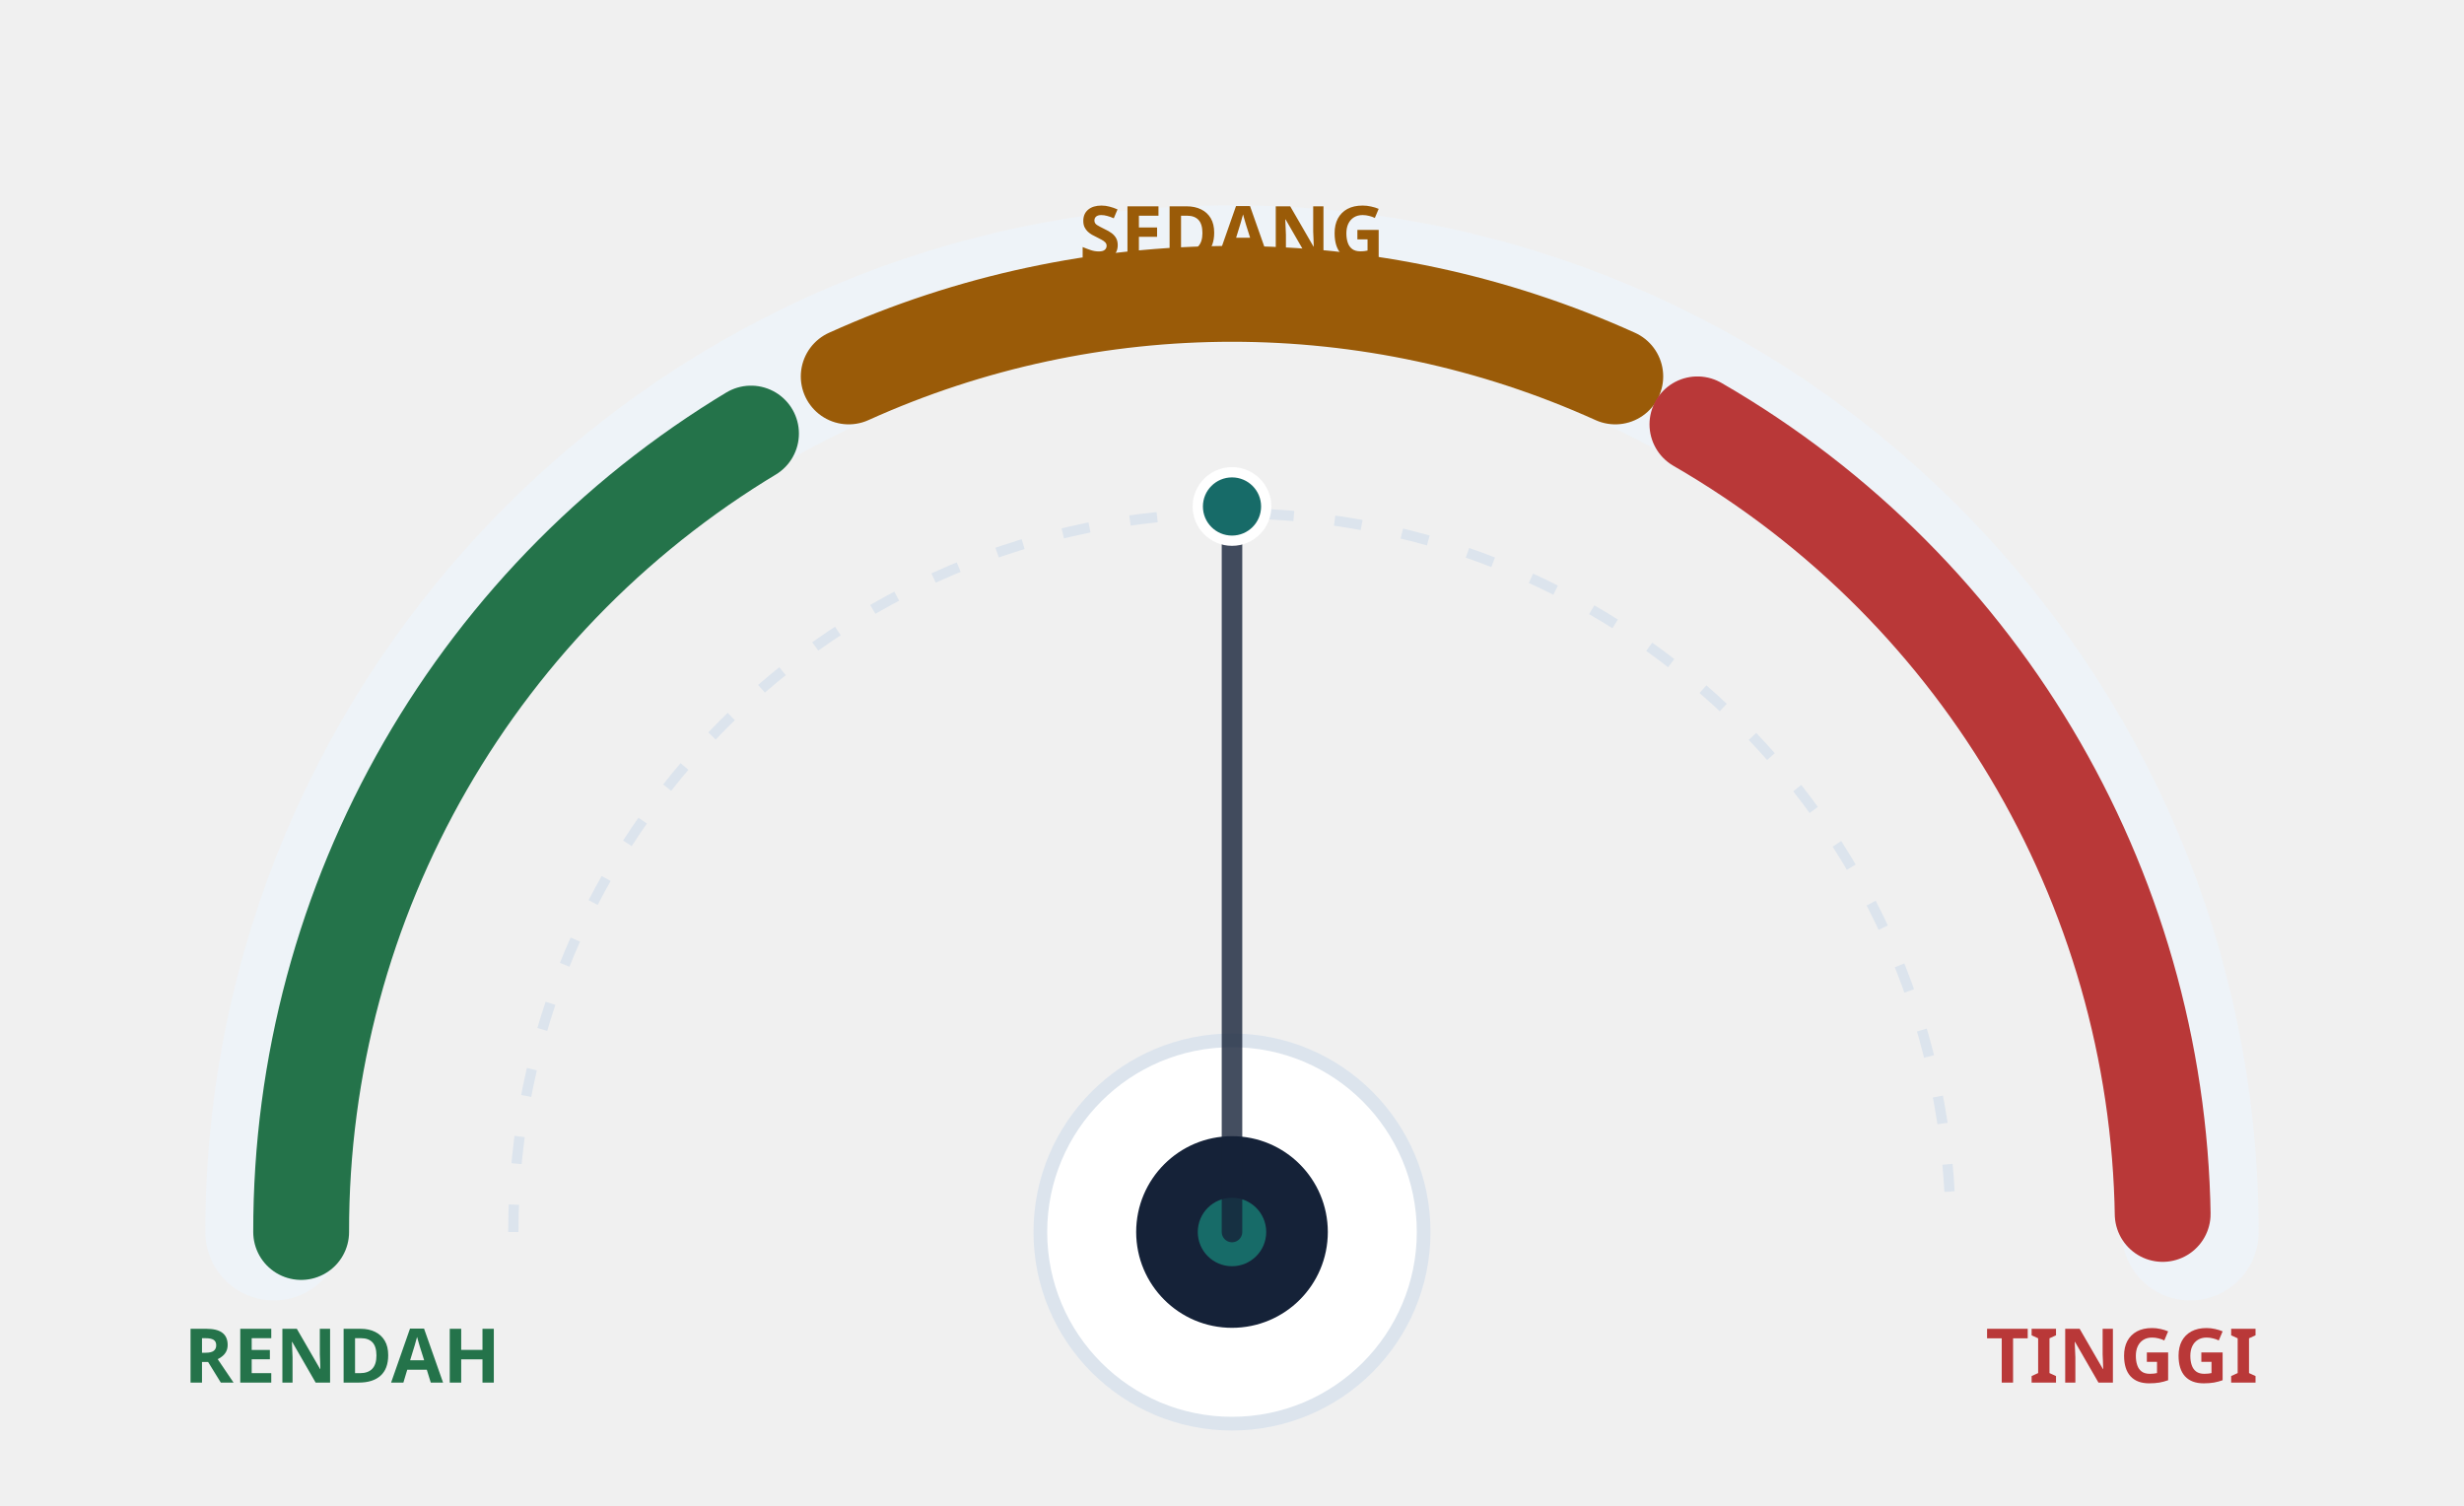
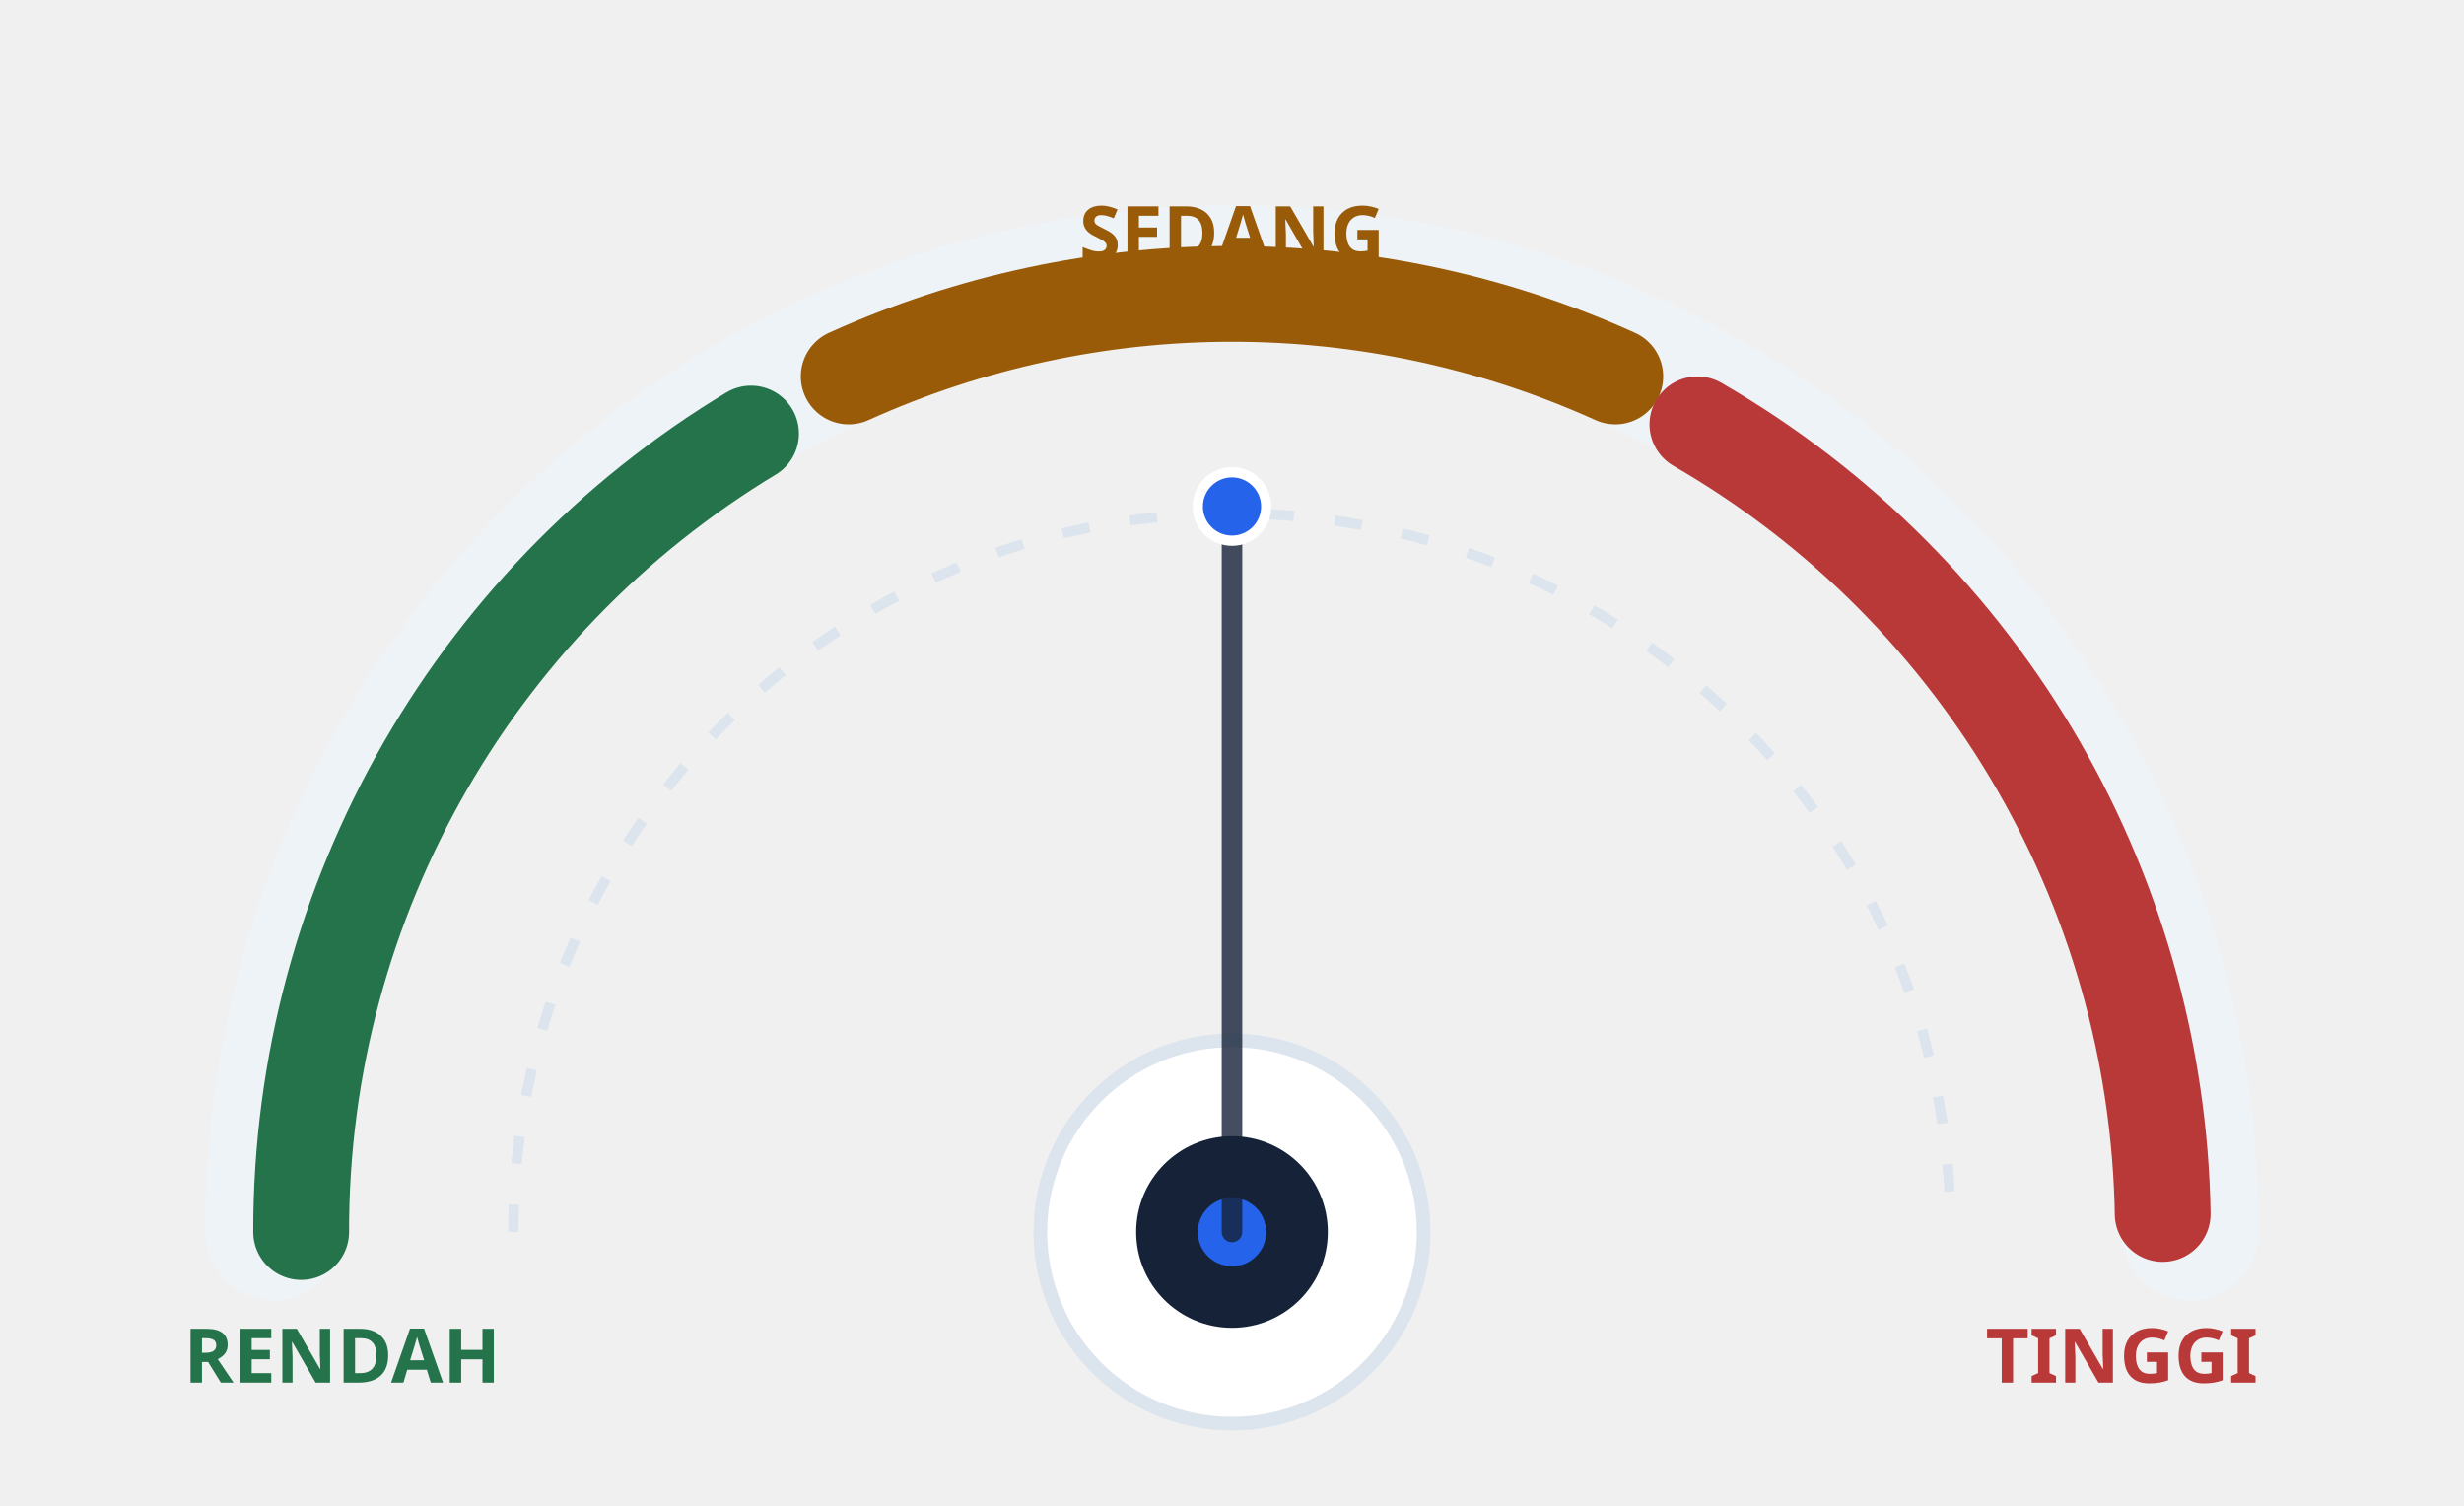
<svg xmlns="http://www.w3.org/2000/svg" viewBox="0 0 360 220" width="100%" height="100%" fill="none">
  <defs>
    <linearGradient id="lowZone" x1="0%" y1="0%" x2="100%" y2="0%">
      <stop offset="0%" stop-color="#E6F6EC" />
      <stop offset="100%" stop-color="#24734A" />
    </linearGradient>
    <linearGradient id="medZone" x1="0%" y1="0%" x2="100%" y2="0%">
      <stop offset="0%" stop-color="#FFF3D8" />
      <stop offset="100%" stop-color="#9A5B08" />
    </linearGradient>
    <linearGradient id="highZone" x1="0%" y1="0%" x2="100%" y2="0%">
      <stop offset="0%" stop-color="#FDECEC" />
      <stop offset="100%" stop-color="#B93838" />
    </linearGradient>
  </defs>
  <path d="M 40 180 A 140 140 0 0 1 320 180" fill="none" stroke="#EEF3F8" stroke-width="20" stroke-linecap="round" />
  <path d="M 44 180 A 136 136 0 0 1 112 62" fill="none" stroke="#24734A" stroke-width="14" stroke-linecap="round" stroke-dasharray="140" stroke-dashoffset="0" />
  <path d="M 124 55 A 136 136 0 0 1 236 55" fill="none" stroke="#9A5B08" stroke-width="14" stroke-linecap="round" stroke-dasharray="140" stroke-dashoffset="0" />
  <path d="M 248 62 A 136 136 0 0 1 316 180" fill="none" stroke="#B93838" stroke-width="14" stroke-linecap="round" stroke-dasharray="140" stroke-dashoffset="0" />
  <path d="M 75 180 A 105 105 0 0 1 285 180" fill="none" stroke="#DCE4ED" stroke-width="1.5" stroke-dasharray="4 6" />
  <text x="50" y="202" font-family="'Plus Jakarta Sans', system-ui, sans-serif" font-size="11" font-weight="600" fill="#24734A" text-anchor="middle">RENDAH</text>
  <text x="180" y="38" font-family="'Plus Jakarta Sans', system-ui, sans-serif" font-size="11" font-weight="600" fill="#9A5B08" text-anchor="middle">SEDANG</text>
  <text x="310" y="202" font-family="'Plus Jakarta Sans', system-ui, sans-serif" font-size="11" font-weight="600" fill="#B93838" text-anchor="middle">TINGGI</text>
  <circle cx="180" cy="180" r="28" fill="#FFFFFF" stroke="#DCE4ED" stroke-width="2" />
  <circle cx="180" cy="180" r="14" fill="#152238" />
-   <circle cx="180" cy="180" r="5" fill="#176B68" />
+   <circle cx="180" cy="180" r="5" fill="#2563EB" />
  <line x1="180" y1="180" x2="180" y2="76" stroke="#152238" stroke-width="3" stroke-linecap="round" opacity="0.8" />
-   <circle cx="180" cy="74" r="5" fill="#176B68" stroke="#FFFFFF" stroke-width="1.5" />
+   <circle cx="180" cy="74" r="5" fill="#2563EB" stroke="#FFFFFF" stroke-width="1.5" />
</svg>
